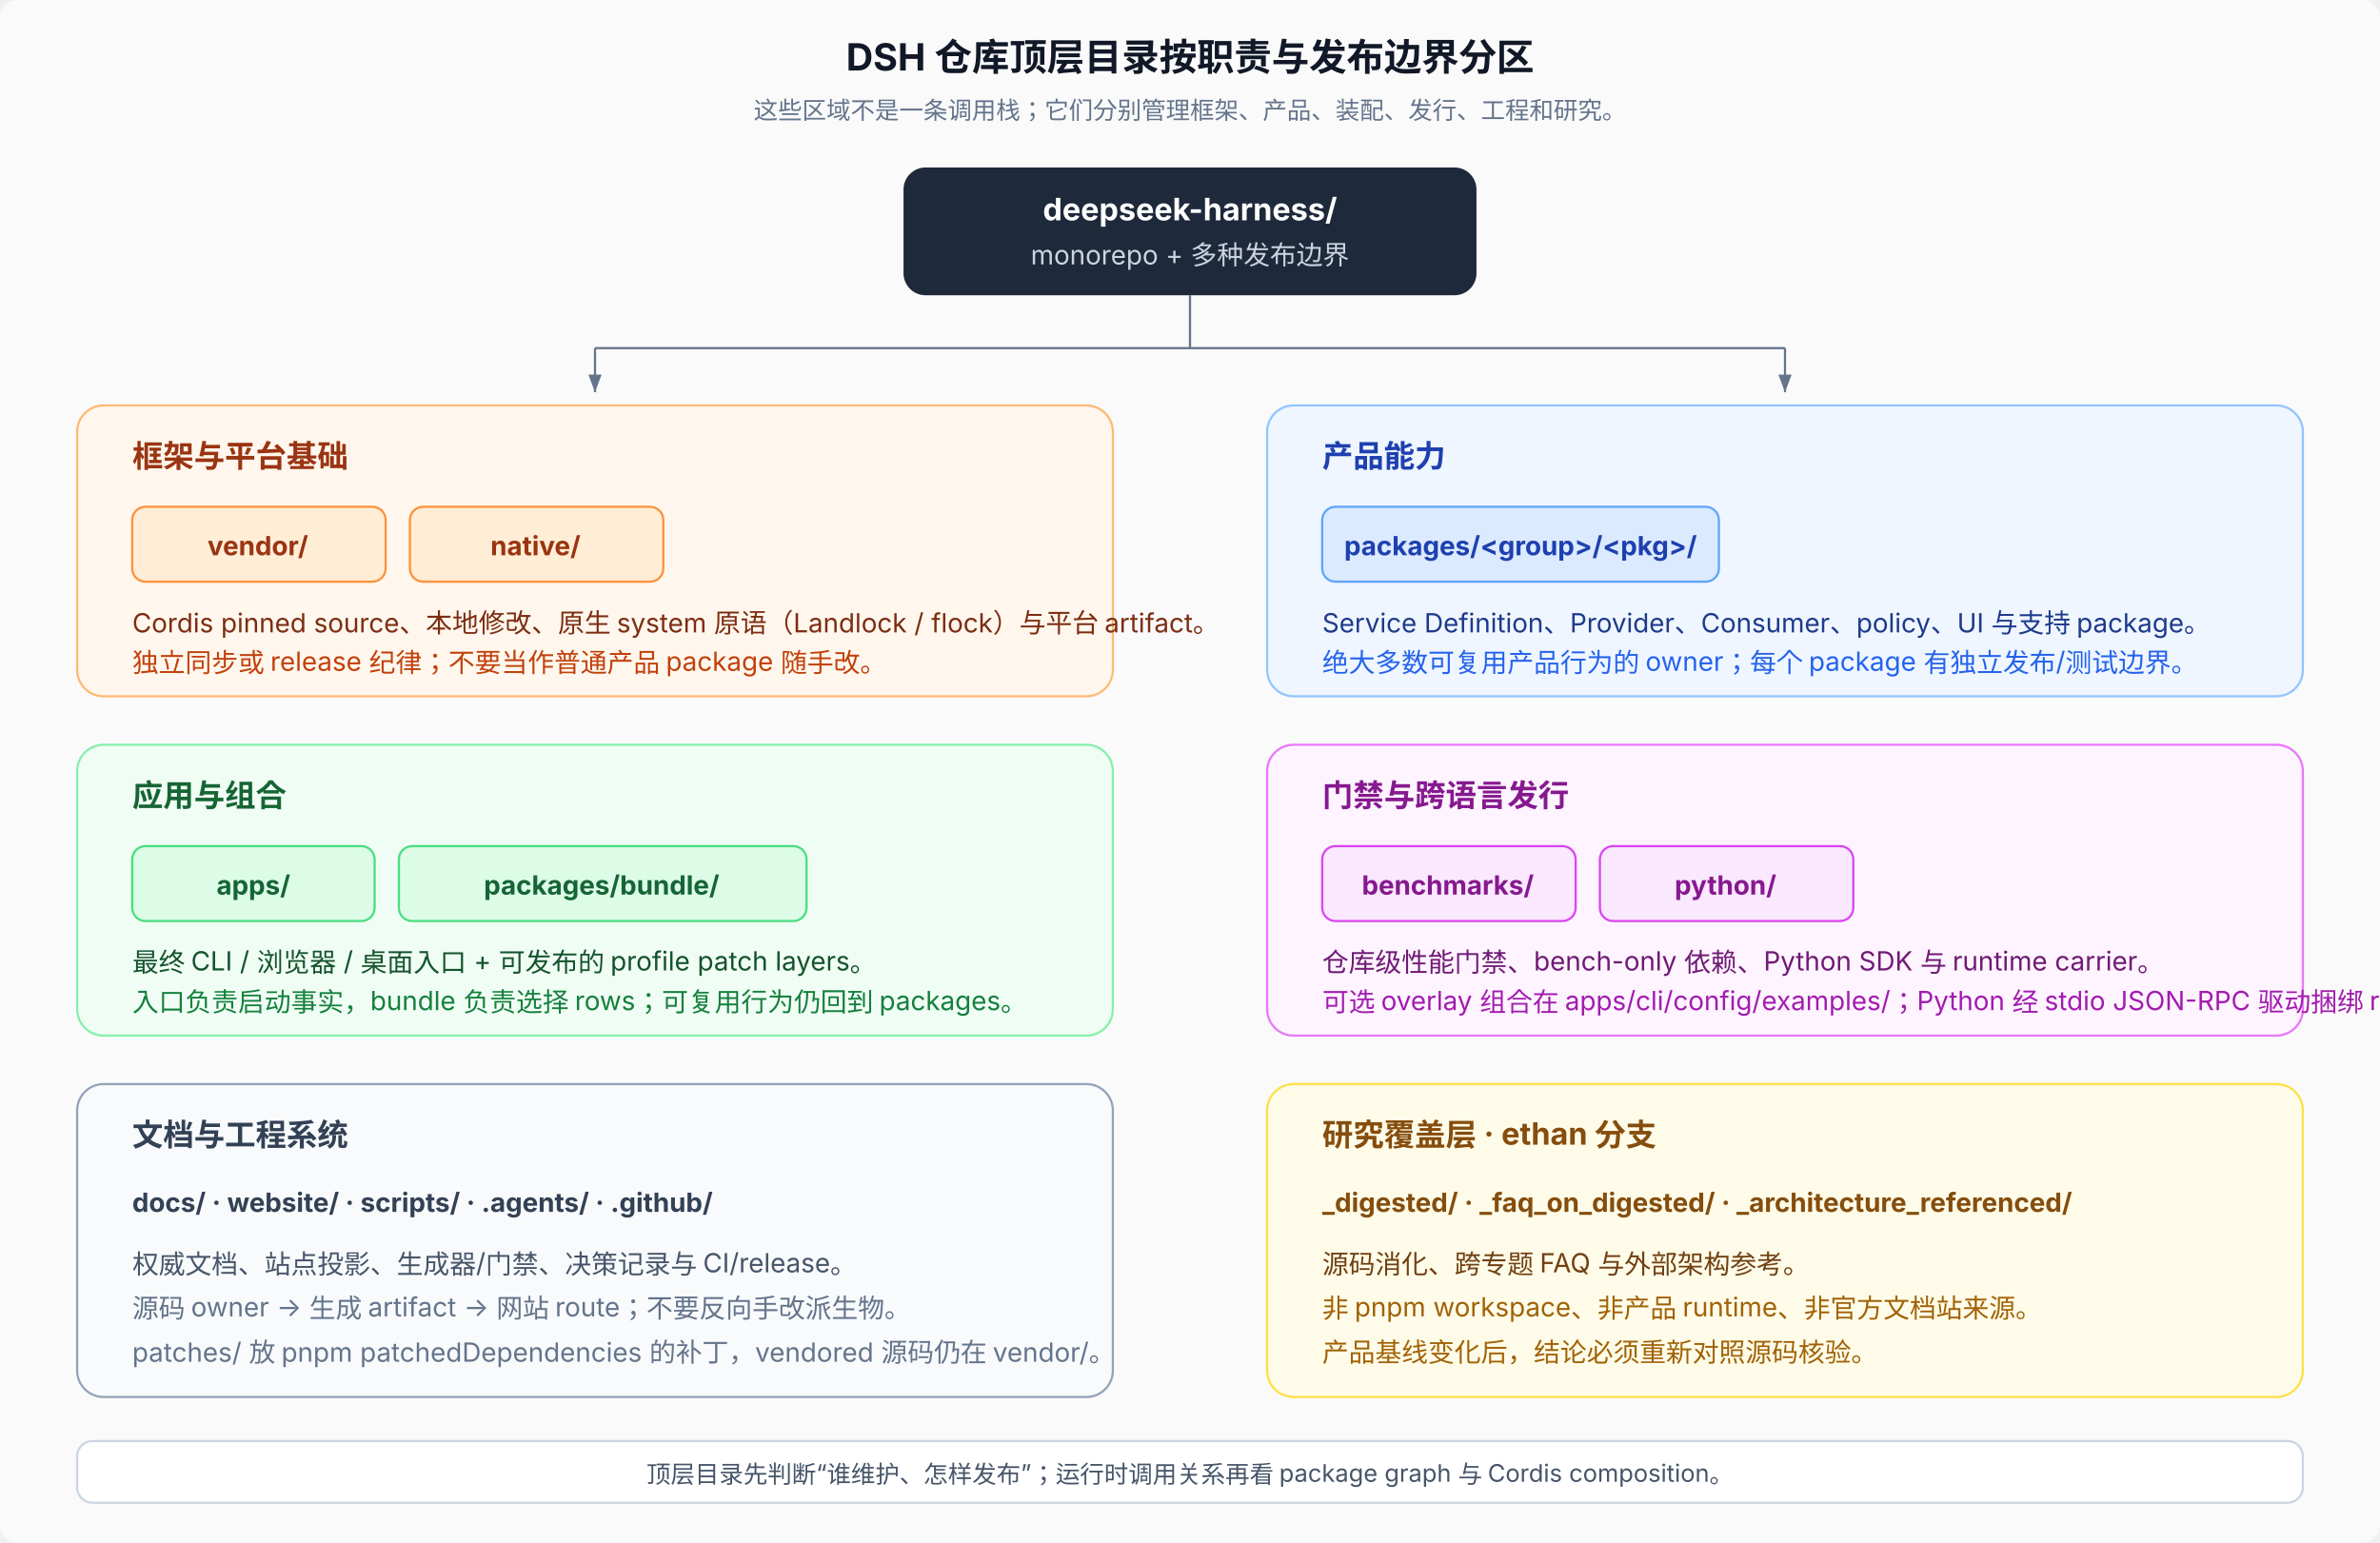
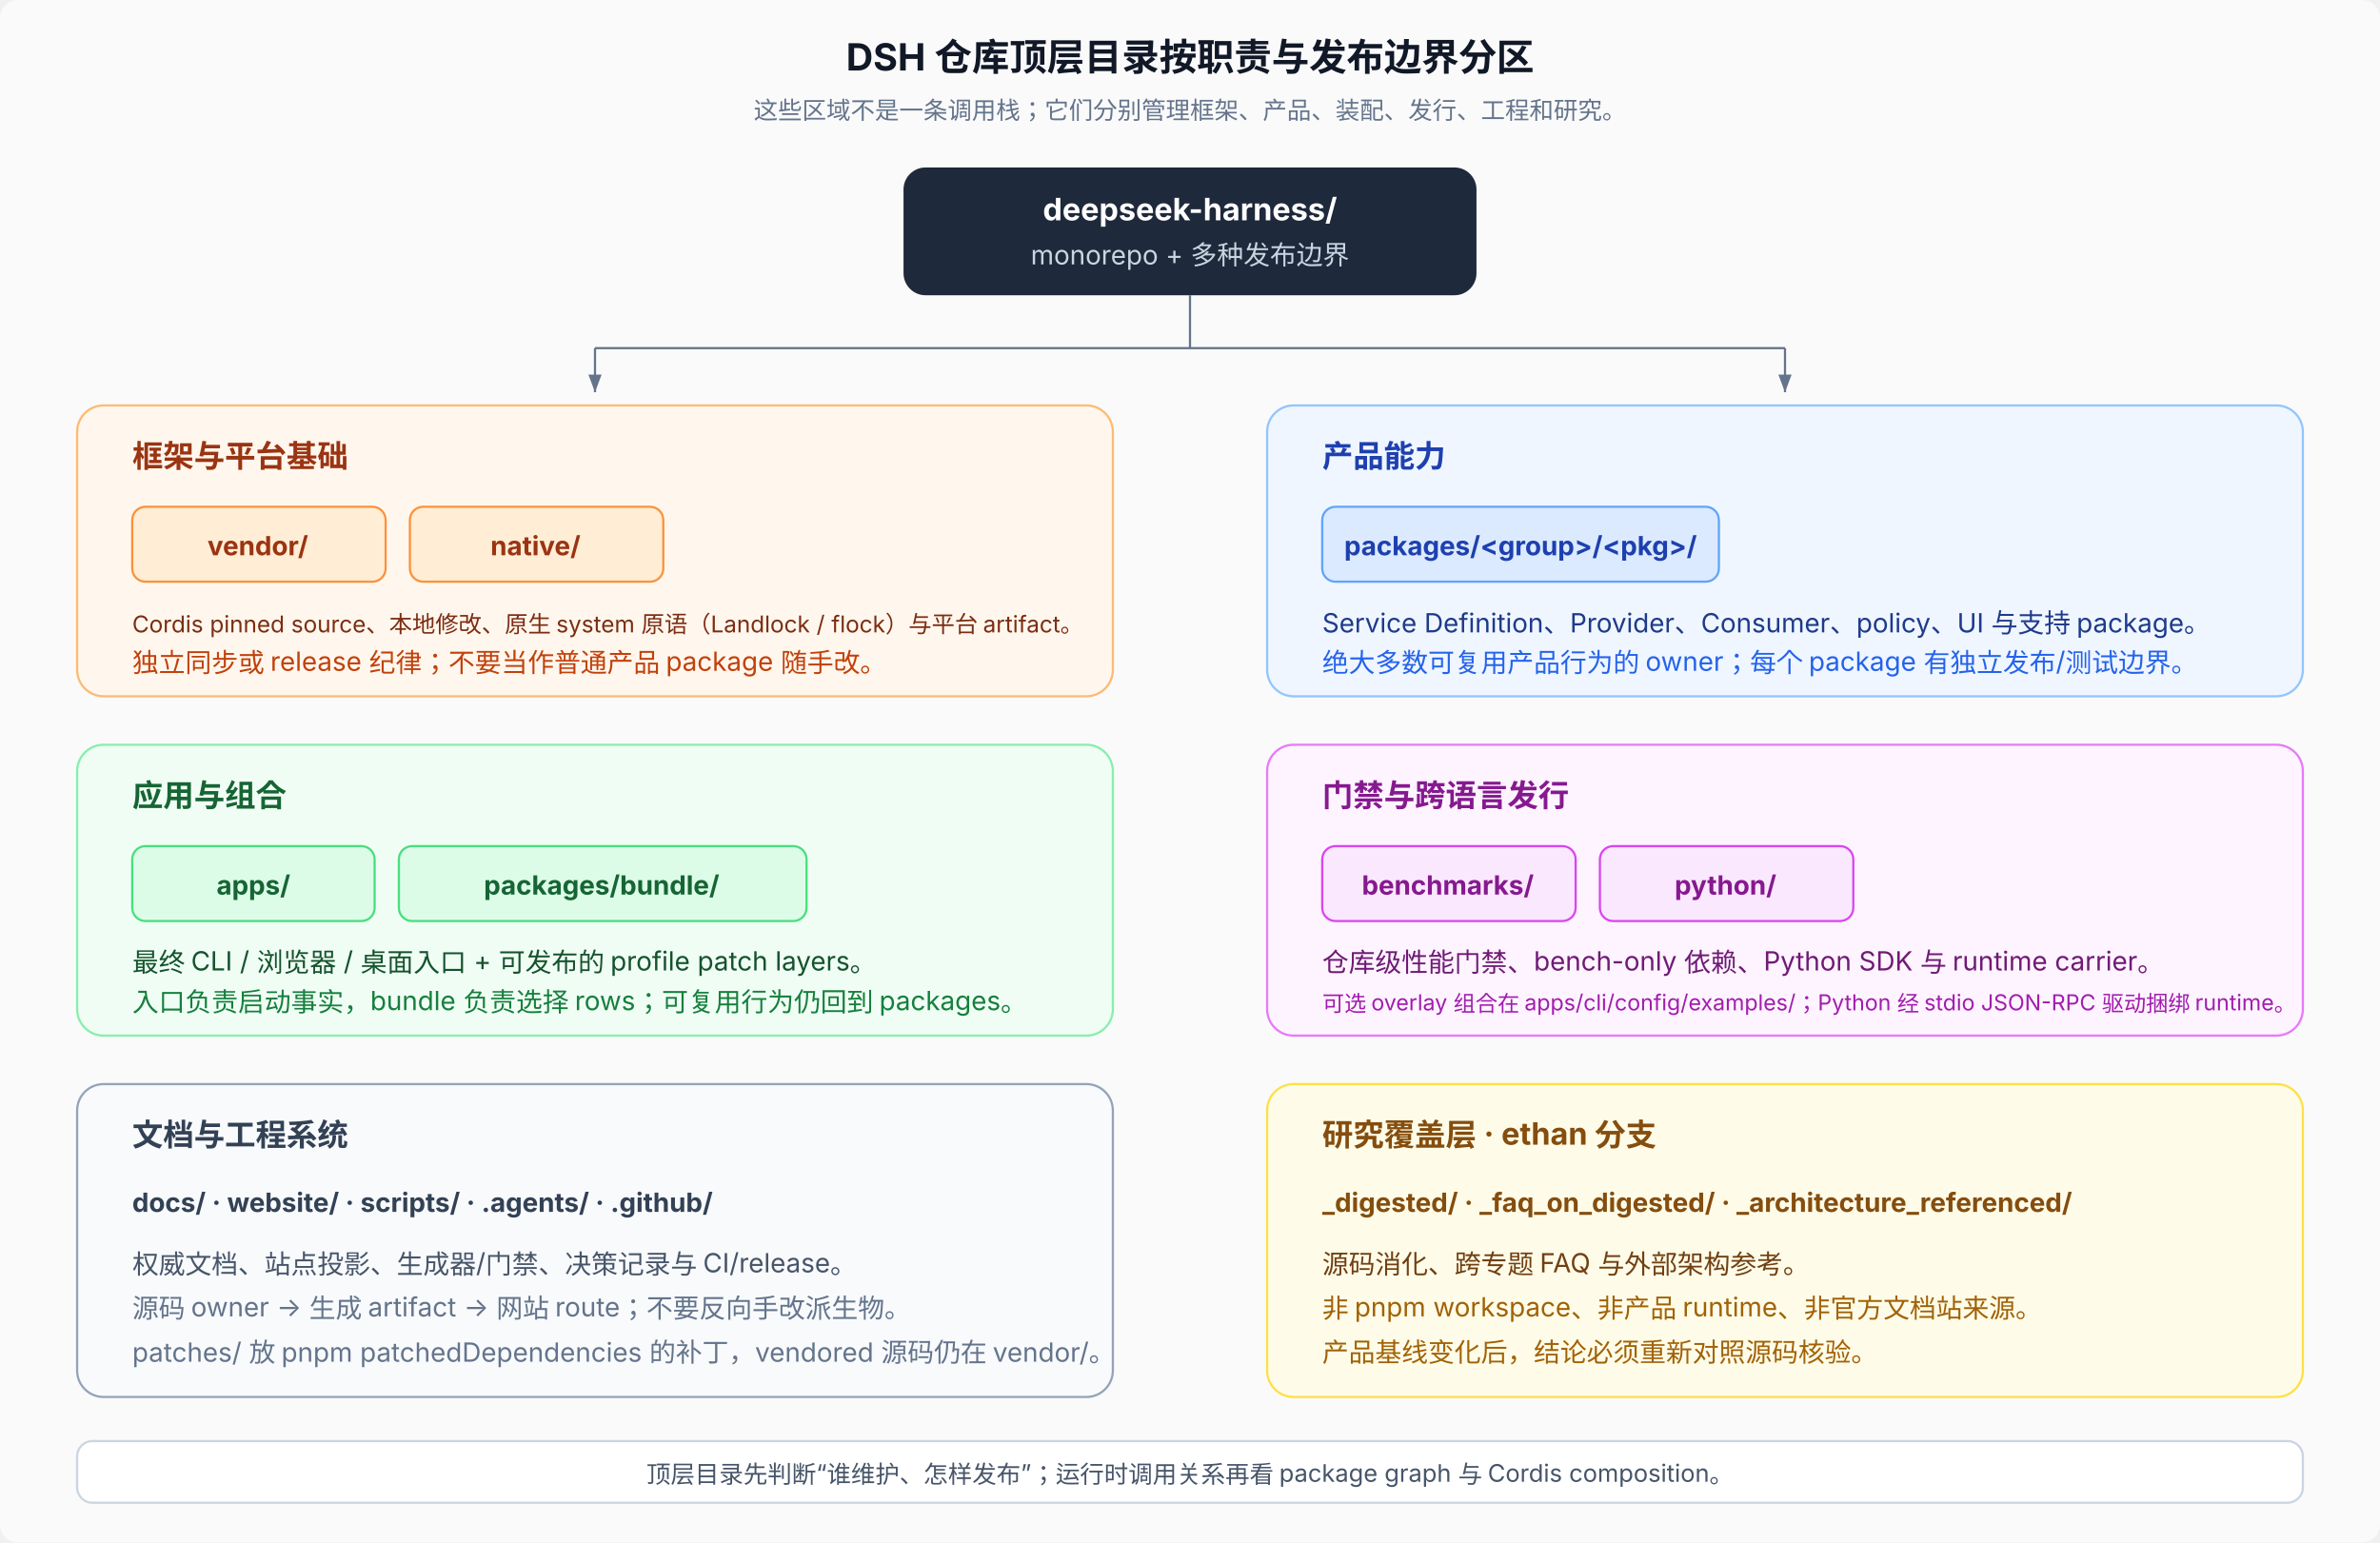
<svg xmlns="http://www.w3.org/2000/svg" viewBox="0 0 1080 700" font-family="system-ui, -apple-system, 'PingFang SC', 'Noto Sans SC', sans-serif" font-size="12">
  <defs>
    <marker id="arrow" markerWidth="8" markerHeight="6" refX="8" refY="3" orient="auto">
      <path d="M0,0 L8,3 L0,6 Z" fill="#64748b" />
    </marker>
  </defs>
  <rect width="1080" height="700" rx="8" fill="#fafafa" />
  <text x="540" y="32" text-anchor="middle" font-size="17" font-weight="700" fill="#111827">DSH 仓库顶层目录按职责与发布边界分区</text>
  <text x="540" y="54" text-anchor="middle" font-size="11" fill="#64748b">这些区域不是一条调用栈；它们分别管理框架、产品、装配、发行、工程和研究。</text>
  <rect x="410" y="76" width="260" height="58" rx="10" fill="#1e293b" />
  <text x="540" y="100" text-anchor="middle" font-size="14" font-weight="700" fill="#fff">deepseek-harness/</text>
  <text x="540" y="120" text-anchor="middle" fill="#cbd5e1">monorepo + 多种发布边界</text>
  <line x1="540" y1="134" x2="540" y2="158" stroke="#64748b" />
  <line x1="270" y1="158" x2="810" y2="158" stroke="#64748b" />
  <line x1="270" y1="158" x2="270" y2="178" stroke="#64748b" marker-end="url(#arrow)" />
  <line x1="810" y1="158" x2="810" y2="178" stroke="#64748b" marker-end="url(#arrow)" />
  <rect x="35" y="184" width="470" height="132" rx="12" fill="#fff7ed" stroke="#fdba74" />
  <text x="60" y="212" font-size="14" font-weight="700" fill="#9a3412">框架与平台基础</text>
  <rect x="60" y="230" width="115" height="34" rx="6" fill="#ffedd5" stroke="#fb923c" />
  <text x="117" y="252" text-anchor="middle" font-weight="700" fill="#9a3412">vendor/</text>
  <rect x="186" y="230" width="115" height="34" rx="6" fill="#ffedd5" stroke="#fb923c" />
  <text x="243" y="252" text-anchor="middle" font-weight="700" fill="#9a3412">native/</text>
-   <text x="60" y="287" fill="#7c2d12">Cordis pinned source、本地修改、原生 system 原语（Landlock / flock）与平台 artifact。</text>
+   <text x="60" y="287" font-size="10.5" fill="#7c2d12">Cordis pinned source、本地修改、原生 system 原语（Landlock / flock）与平台 artifact。</text>
  <text x="60" y="305" fill="#c2410c">独立同步或 release 纪律；不要当作普通产品 package 随手改。</text>
  <rect x="575" y="184" width="470" height="132" rx="12" fill="#eff6ff" stroke="#93c5fd" />
  <text x="600" y="212" font-size="14" font-weight="700" fill="#1e40af">产品能力</text>
  <rect x="600" y="230" width="180" height="34" rx="6" fill="#dbeafe" stroke="#60a5fa" />
  <text x="690" y="252" text-anchor="middle" font-weight="700" fill="#1e40af">packages/&lt;group&gt;/&lt;pkg&gt;/</text>
  <text x="600" y="287" fill="#1e3a8a">Service Definition、Provider、Consumer、policy、UI 与支持 package。</text>
  <text x="600" y="305" fill="#2563eb">绝大多数可复用产品行为的 owner；每个 package 有独立发布/测试边界。</text>
  <rect x="35" y="338" width="470" height="132" rx="12" fill="#f0fdf4" stroke="#86efac" />
  <text x="60" y="366" font-size="14" font-weight="700" fill="#166534">应用与组合</text>
  <rect x="60" y="384" width="110" height="34" rx="6" fill="#dcfce7" stroke="#4ade80" />
  <text x="115" y="406" text-anchor="middle" font-weight="700" fill="#166534">apps/</text>
  <rect x="181" y="384" width="185" height="34" rx="6" fill="#dcfce7" stroke="#4ade80" />
  <text x="273" y="406" text-anchor="middle" font-weight="700" fill="#166534">packages/bundle/</text>
  <text x="60" y="441" fill="#14532d">最终 CLI / 浏览器 / 桌面入口 + 可发布的 profile patch layers。</text>
  <text x="60" y="459" fill="#15803d">入口负责启动事实，bundle 负责选择 rows；可复用行为仍回到 packages。</text>
  <rect x="575" y="338" width="470" height="132" rx="12" fill="#fdf4ff" stroke="#e879f9" />
  <text x="600" y="366" font-size="14" font-weight="700" fill="#86198f">门禁与跨语言发行</text>
  <rect x="600" y="384" width="115" height="34" rx="6" fill="#fae8ff" stroke="#d946ef" />
  <text x="657" y="406" text-anchor="middle" font-weight="700" fill="#86198f">benchmarks/</text>
  <rect x="726" y="384" width="115" height="34" rx="6" fill="#fae8ff" stroke="#d946ef" />
  <text x="783" y="406" text-anchor="middle" font-weight="700" fill="#86198f">python/</text>
  <text x="600" y="441" fill="#701a75">仓库级性能门禁、bench-only 依赖、Python SDK 与 runtime carrier。</text>
-   <text x="600" y="459" fill="#a21caf">可选 overlay 组合在 apps/cli/config/examples/；Python 经 stdio JSON-RPC 驱动捆绑 runtime。</text>
+   <text x="600" y="459" font-size="10" fill="#a21caf">可选 overlay 组合在 apps/cli/config/examples/；Python 经 stdio JSON-RPC 驱动捆绑 runtime。</text>
  <rect x="35" y="492" width="470" height="142" rx="12" fill="#f8fafc" stroke="#94a3b8" />
  <text x="60" y="520" font-size="14" font-weight="700" fill="#334155">文档与工程系统</text>
  <text x="60" y="550" font-weight="700" fill="#334155">docs/ · website/ · scripts/ · .agents/ · .github/</text>
  <text x="60" y="578" fill="#475569">权威文档、站点投影、生成器/门禁、决策记录与 CI/release。</text>
  <text x="60" y="598" fill="#64748b">源码 owner → 生成 artifact → 网站 route；不要反向手改派生物。</text>
  <text x="60" y="618" fill="#64748b">patches/ 放 pnpm patchedDependencies 的补丁，vendored 源码仍在 vendor/。</text>
  <rect x="575" y="492" width="470" height="142" rx="12" fill="#fefce8" stroke="#fde047" />
  <text x="600" y="520" font-size="14" font-weight="700" fill="#854d0e">研究覆盖层 · ethan 分支</text>
  <text x="600" y="550" font-weight="700" fill="#854d0e">_digested/ · _faq_on_digested/ · _architecture_referenced/</text>
  <text x="600" y="578" fill="#713f12">源码消化、跨专题 FAQ 与外部架构参考。</text>
  <text x="600" y="598" fill="#a16207">非 pnpm workspace、非产品 runtime、非官方文档站来源。</text>
  <text x="600" y="618" fill="#a16207">产品基线变化后，结论必须重新对照源码核验。</text>
  <rect x="35" y="654" width="1010" height="28" rx="7" fill="#fff" stroke="#cbd5e1" />
  <text x="540" y="673" text-anchor="middle" font-size="11" fill="#475569">顶层目录先判断“谁维护、怎样发布”；运行时调用关系再看 package graph 与 Cordis composition。</text>
</svg>
